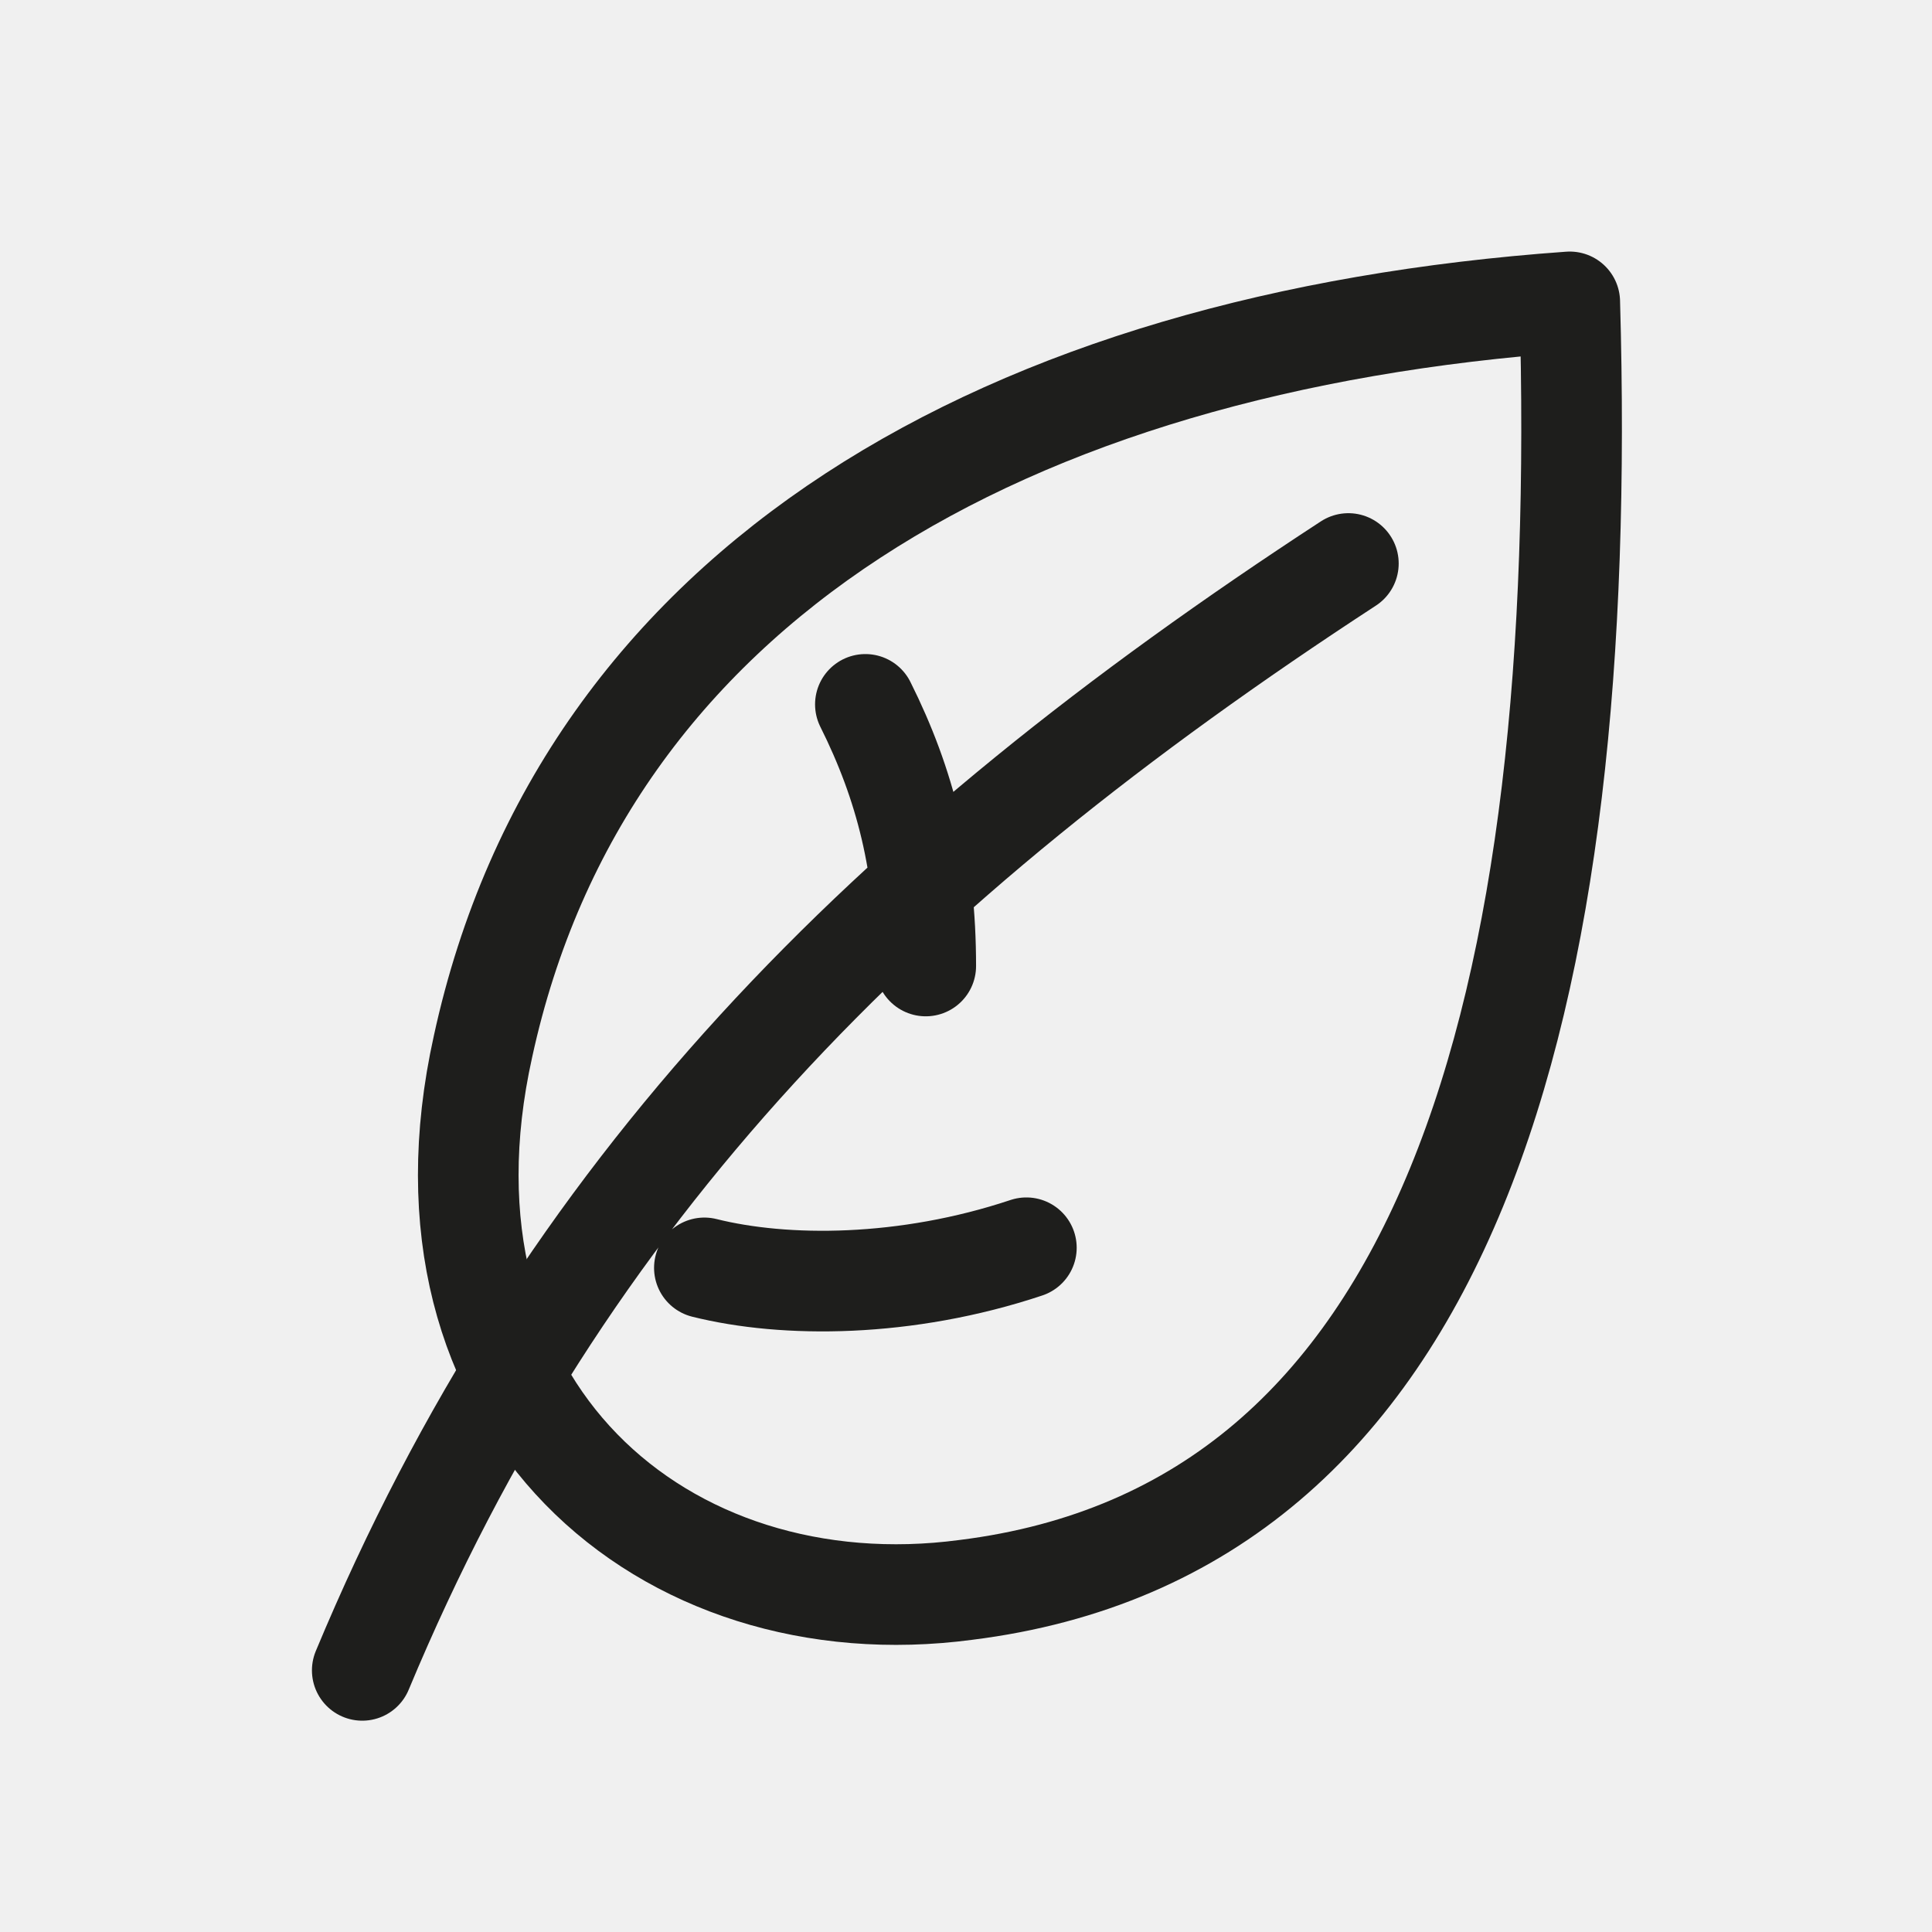
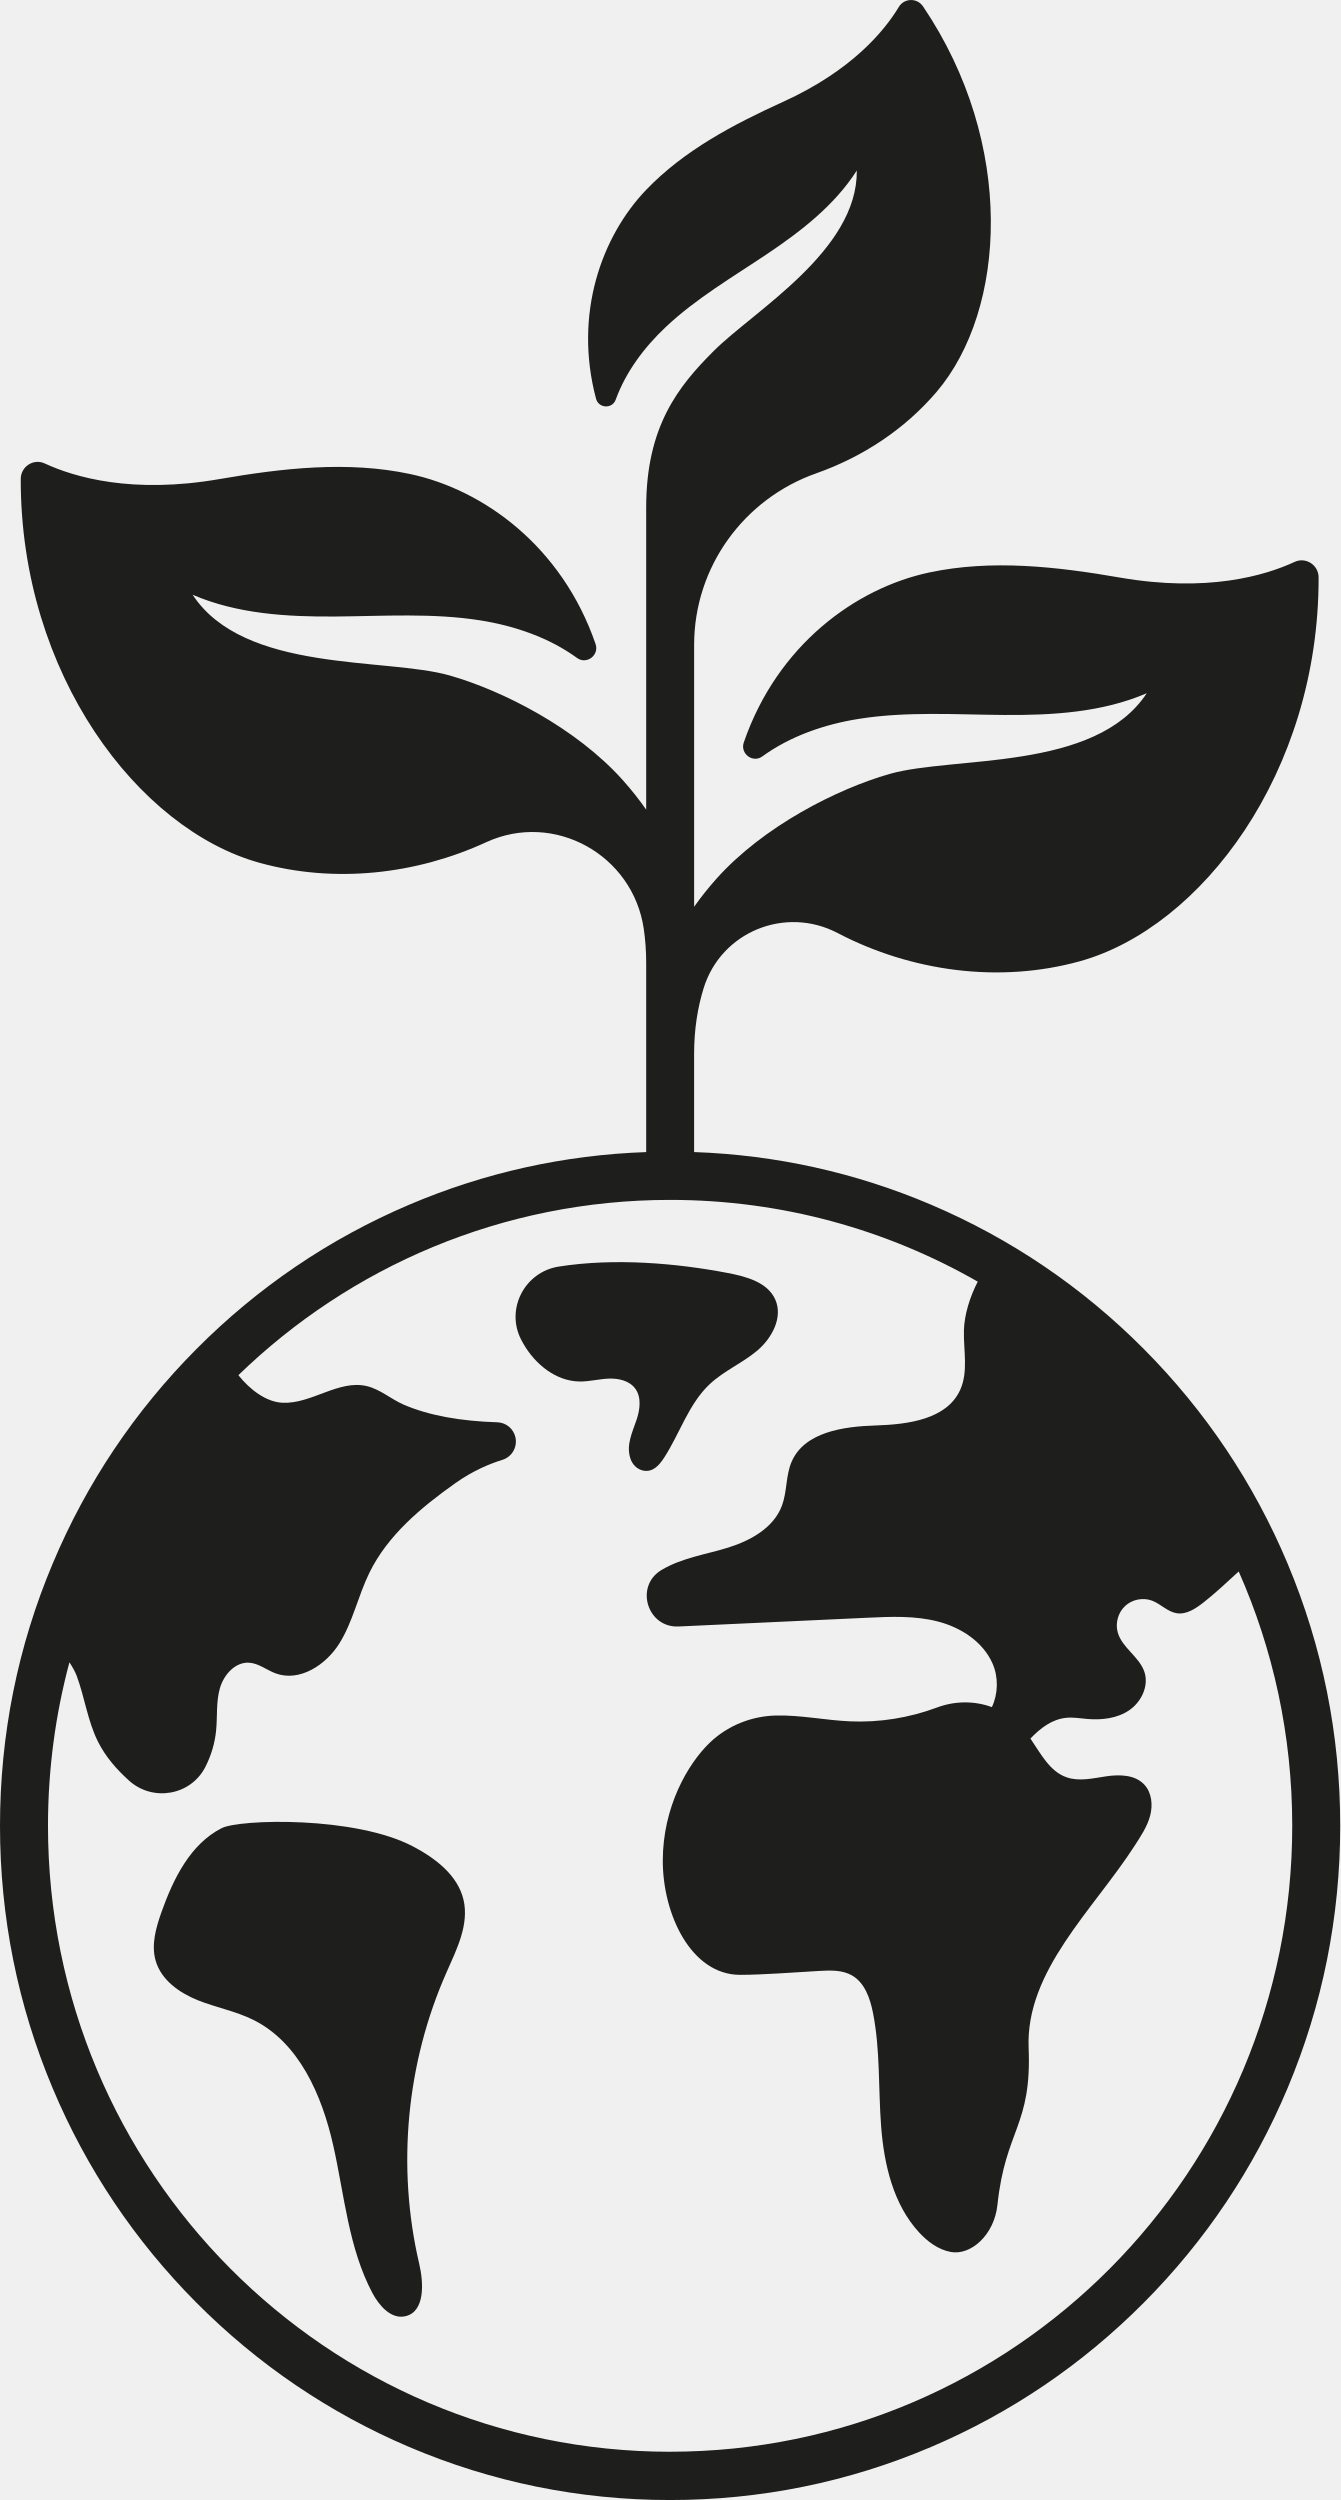
- <svg xmlns="http://www.w3.org/2000/svg" viewBox="0 0 96 96" fill="none">
-   <path d="M78 15C50 17 29 29 24 52c-4 18 9 29 24 27 24-3 31-29 30-64Z" stroke="#1E1E1C" stroke-width="5" stroke-linejoin="round" />
-   <path d="M18 83c10-24 26-40 49-55M35 63c4 1 10 1 16-1M46 48c0-5-1-9-3-13" stroke="#1E1E1C" stroke-width="5" stroke-linecap="round" />
+ <svg xmlns="http://www.w3.org/2000/svg" preserveAspectRatio="none" overflow="visible" style="display: block;" width="52" height="97" viewBox="0 0 52 97" fill="none">
+   <g id="Graphic_elements" clip-path="url(#clip0_0_4)">
+     <path id="Vector" d="M49.956 60.66C48.647 57.545 46.772 54.748 44.385 52.346C41.998 49.944 39.217 48.058 36.121 46.74C33.199 45.497 30.112 44.812 26.931 44.7V40.897C26.931 39.923 27.074 39.077 27.299 38.348C27.975 36.152 30.468 35.14 32.496 36.2C35.36 37.698 38.774 38.161 41.893 37.298C46.598 35.997 51.177 29.986 51.162 22.404C51.161 21.922 50.665 21.6 50.23 21.802C49.09 22.332 46.849 22.998 43.45 22.409C41.006 21.986 38.481 21.696 36.056 22.212C33.21 22.816 30.163 25.019 28.859 28.807C28.709 29.242 29.207 29.619 29.578 29.349C30.659 28.563 31.992 28.103 33.323 27.892C35.181 27.597 37.075 27.727 38.956 27.741C40.837 27.755 42.765 27.642 44.494 26.897C42.49 29.946 37 29.32 34.517 30.029C32.492 30.608 29.621 32.051 27.791 34.103C27.482 34.45 27.195 34.81 26.932 35.182V25.023C26.932 22.009 28.85 19.357 31.678 18.362C33.471 17.73 35.107 16.654 36.344 15.2C39.044 12.024 39.422 5.588 35.814 0.249C35.586 -0.09 35.083 -0.08 34.873 0.271C34.32 1.191 33.056 2.737 30.379 3.953C28.455 4.828 26.538 5.836 25.073 7.364C23.352 9.157 22.249 12.173 23.126 15.47C23.227 15.848 23.756 15.876 23.89 15.507C24.278 14.433 25.001 13.469 25.839 12.681C27.009 11.581 28.407 10.764 29.739 9.871C31.072 8.978 32.378 7.971 33.244 6.616C33.277 9.728 29.255 12.057 27.695 13.615C26.318 14.989 25.072 16.544 25.072 19.688V31.414C24.799 31.023 24.5 30.646 24.176 30.282C22.346 28.23 19.474 26.787 17.45 26.209C14.967 25.5 9.477 26.125 7.473 23.076C9.202 23.821 11.131 23.935 13.011 23.921C14.892 23.907 16.786 23.777 18.644 24.072C19.974 24.283 21.308 24.742 22.39 25.529C22.76 25.799 23.258 25.422 23.108 24.987C21.804 21.199 18.757 18.996 15.911 18.392C13.486 17.876 10.96 18.165 8.517 18.588C5.117 19.178 2.877 18.511 1.736 17.982C1.302 17.78 0.806 18.102 0.805 18.584C0.79 26.166 5.369 32.177 10.074 33.478C12.975 34.28 16.132 33.936 18.864 32.678C21.5 31.465 24.564 33.164 24.98 36.05C25.039 36.46 25.072 36.895 25.072 37.355V44.701C21.891 44.813 18.804 45.497 15.881 46.741C12.785 48.059 10.005 49.944 7.618 52.346C5.23 54.748 3.356 57.545 2.047 60.661C0.688 63.886 0 67.312 0 70.843C0 74.373 0.688 77.799 2.044 81.025C3.354 84.14 5.228 86.938 7.616 89.339C10.003 91.741 12.783 93.626 15.879 94.944C19.086 96.309 22.491 97.001 25.999 97.001C29.509 97.001 32.915 96.309 36.121 94.944C39.218 93.626 41.998 91.741 44.385 89.339C46.773 86.937 48.647 84.14 49.956 81.025C51.313 77.799 52 74.374 52 70.843C52 67.313 51.312 63.887 49.956 60.661L49.956 60.66ZM26 95.128C12.669 95.128 1.862 84.256 1.862 70.843C1.862 68.647 2.152 66.519 2.694 64.497C2.813 64.681 2.918 64.866 2.976 65.023C3.287 65.861 3.4 66.772 3.799 67.571C4.092 68.158 4.52 68.649 5.007 69.088C5.931 69.921 7.406 69.665 7.97 68.553C8.193 68.114 8.337 67.635 8.385 67.144C8.439 66.599 8.381 66.037 8.53 65.51C8.679 64.983 9.124 64.478 9.669 64.513C10.038 64.537 10.346 64.798 10.694 64.927C11.619 65.27 12.645 64.604 13.168 63.764C13.692 62.924 13.893 61.922 14.328 61.032C15.041 59.567 16.343 58.486 17.669 57.545C18.357 57.056 19.024 56.786 19.493 56.642C19.859 56.529 20.079 56.154 20.001 55.777C19.966 55.609 19.876 55.464 19.752 55.359C19.629 55.255 19.471 55.191 19.3 55.185C17.888 55.141 16.657 54.928 15.671 54.504C15.177 54.291 14.756 53.906 14.232 53.781C13.138 53.522 12.088 54.477 10.965 54.427C10.327 54.399 9.699 53.92 9.249 53.357C13.589 49.146 19.494 46.556 26 46.556C30.342 46.556 34.415 47.71 37.936 49.728C37.633 50.316 37.413 51.016 37.4 51.624C37.382 52.402 37.576 53.223 37.254 53.93C36.733 55.076 35.225 55.269 33.973 55.308C32.722 55.347 31.211 55.562 30.714 56.718C30.484 57.253 30.543 57.874 30.339 58.42C30.02 59.277 29.128 59.772 28.26 60.044C27.391 60.314 26.463 60.443 25.68 60.908C25.672 60.913 25.664 60.917 25.656 60.922C24.619 61.553 25.116 63.163 26.327 63.108L33.662 62.768C34.578 62.725 35.51 62.685 36.396 62.916C37.283 63.146 38.135 63.696 38.508 64.538C38.744 65.069 38.73 65.718 38.485 66.236C37.813 65.989 37.057 65.99 36.36 66.25C35.28 66.652 34.122 66.84 32.972 66.788C32.015 66.744 31.067 66.541 30.11 66.562C29.154 66.583 28.226 66.955 27.535 67.621C26.682 68.442 25.716 70.115 25.716 72.199C25.716 74.283 26.817 76.624 28.718 76.624C29.589 76.624 30.908 76.523 31.778 76.473C32.215 76.448 32.681 76.429 33.06 76.648C33.554 76.934 33.761 77.538 33.872 78.1C34.159 79.55 34.075 81.046 34.189 82.52C34.304 83.995 34.661 85.529 35.658 86.615C35.99 86.976 36.405 87.286 36.886 87.376C37.677 87.522 38.578 86.707 38.7 85.554C39.01 82.617 40.036 82.491 39.911 79.46C39.788 76.468 42.417 74.111 44.034 71.599C44.267 71.236 44.513 70.871 44.624 70.456C44.736 70.038 44.691 69.552 44.395 69.239C44.038 68.858 43.444 68.845 42.928 68.92C42.413 68.996 41.875 69.131 41.383 68.959C40.724 68.728 40.385 68.047 39.981 67.456C40.372 67.046 40.821 66.705 41.37 66.651C41.642 66.624 41.915 66.673 42.188 66.696C42.751 66.745 43.35 66.675 43.817 66.355C44.285 66.034 44.581 65.416 44.405 64.876C44.209 64.28 43.534 63.937 43.367 63.334C43.267 62.974 43.384 62.562 43.658 62.309C43.931 62.057 44.349 61.974 44.698 62.105C45.036 62.232 45.303 62.54 45.66 62.594C46.04 62.652 46.395 62.41 46.699 62.173C47.098 61.862 47.606 61.395 48.062 60.973C49.397 63.989 50.139 67.328 50.139 70.842C50.139 84.254 39.333 95.127 26 95.127V95.128Z" fill="#1E1E1C" />
+     <path id="Vector_2" d="M16.039 71.65C13.788 70.453 9.291 70.58 8.599 70.933C7.386 71.55 6.728 72.891 6.269 74.179C6.052 74.791 5.859 75.458 6.041 76.081C6.256 76.821 6.953 77.317 7.664 77.605C8.375 77.891 9.143 78.03 9.831 78.372C11.603 79.253 12.488 81.288 12.926 83.227C13.365 85.166 13.519 87.216 14.45 88.97C14.713 89.466 15.175 89.992 15.721 89.871C16.488 89.703 16.445 88.601 16.265 87.833C15.387 84.081 15.766 80.043 17.327 76.523C17.722 75.63 18.204 74.676 17.987 73.723C17.769 72.766 16.903 72.107 16.04 71.649L16.039 71.65Z" fill="#1E1E1C" />
+     <path id="Vector_3" d="M25.761 56.569C26.377 55.622 26.717 54.473 27.54 53.702C28.088 53.188 28.804 52.889 29.378 52.406C29.954 51.921 30.387 51.112 30.081 50.423C29.782 49.75 28.957 49.53 28.236 49.392C26.259 49.012 23.842 48.801 21.676 49.144C20.357 49.352 19.605 50.794 20.224 51.985C20.248 52.033 20.275 52.081 20.302 52.128C20.756 52.927 21.564 53.587 22.479 53.602C22.862 53.609 23.237 53.505 23.619 53.49C24.001 53.475 24.422 53.57 24.649 53.88C24.893 54.215 24.833 54.683 24.702 55.078C24.54 55.571 24.284 56.056 24.46 56.592C24.536 56.824 24.72 57.012 24.959 57.059C25.335 57.134 25.581 56.846 25.761 56.568V56.569Z" fill="#1E1E1C" />
+   </g>
+   <defs>
+     <clipPath id="clip0_0_4">
+       <rect width="52" height="97" fill="white" />
+     </clipPath>
+   </defs>
</svg>
